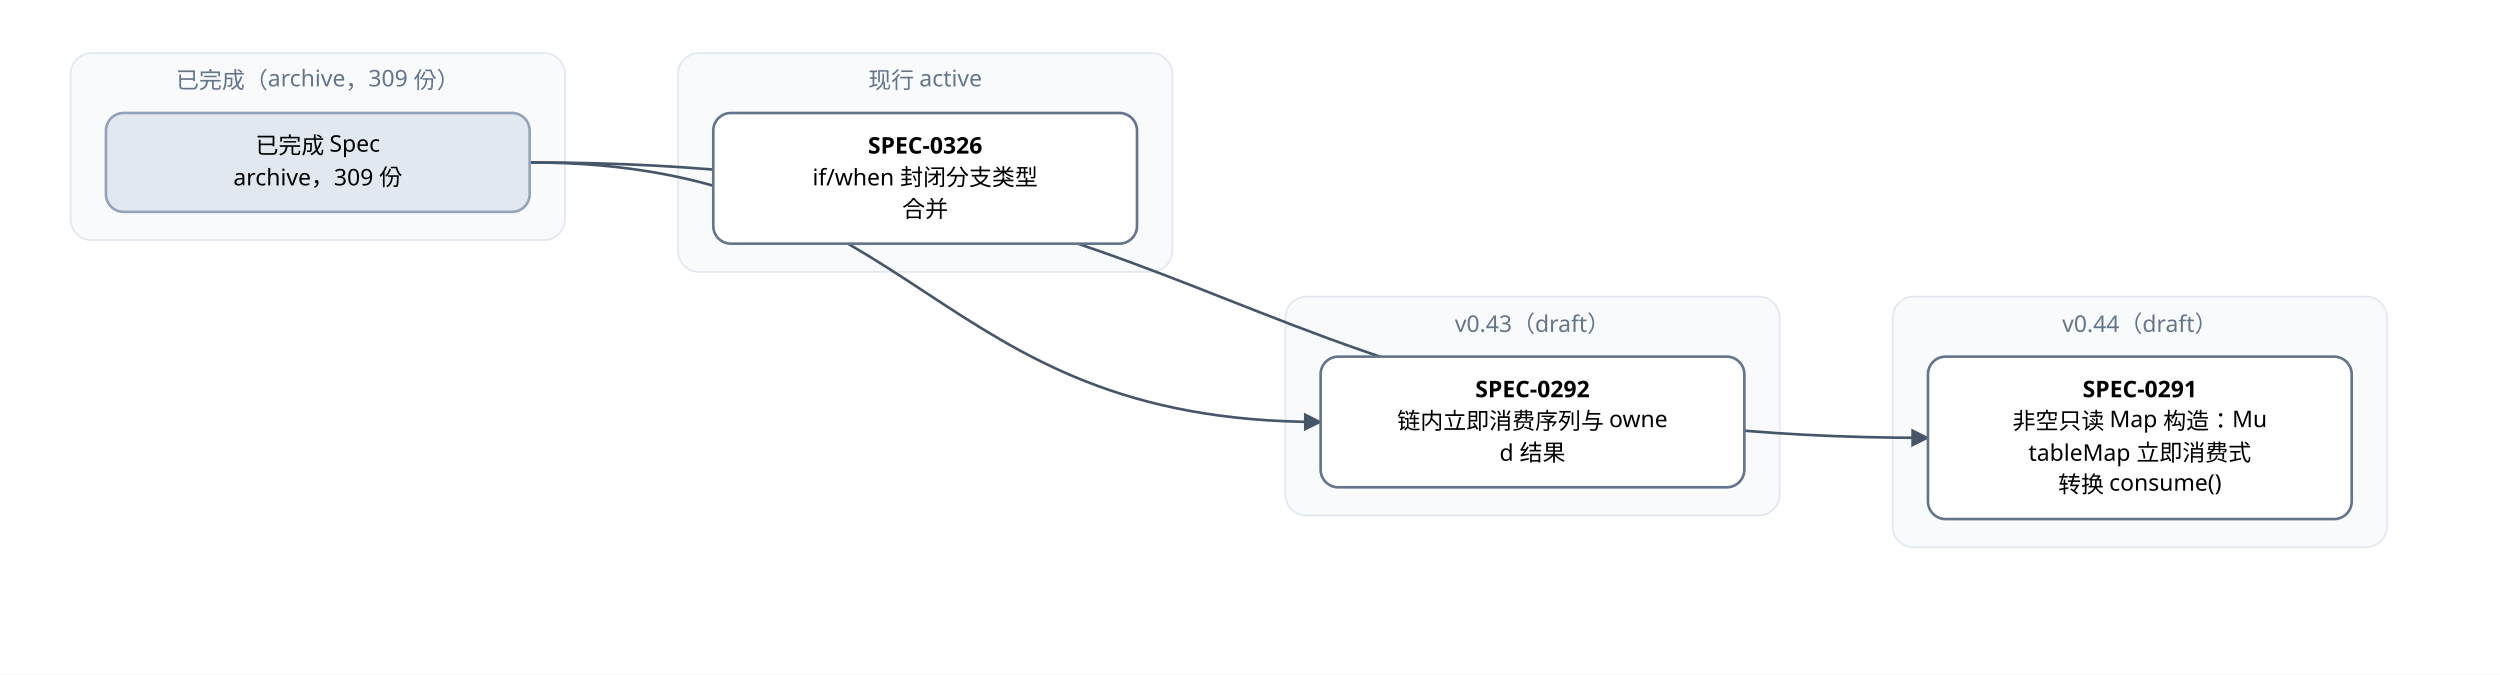
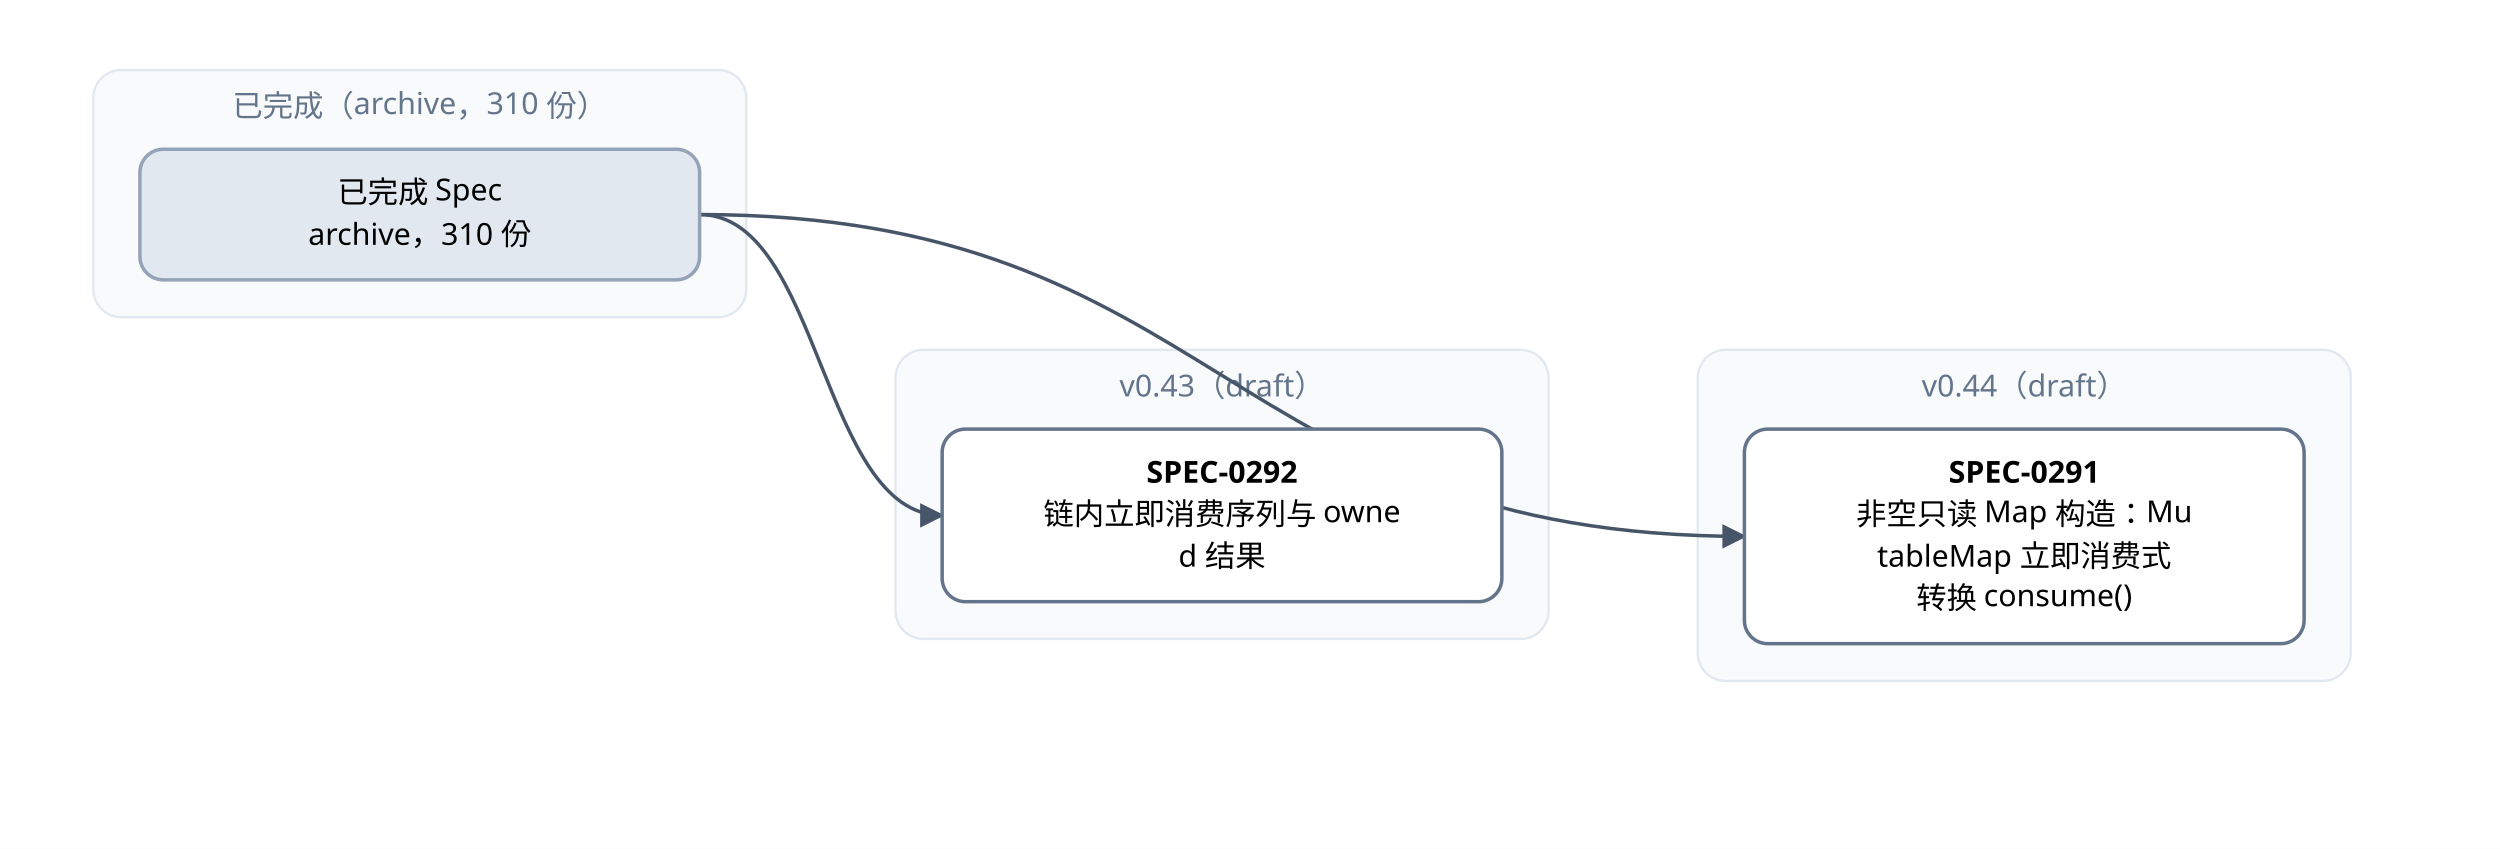
- <svg xmlns="http://www.w3.org/2000/svg" width="1416" height="382" viewBox="0 0 1416 382" font-family="PingFang SC, Microsoft YaHei, sans-serif">
+ <svg xmlns="http://www.w3.org/2000/svg" width="1072" height="364" viewBox="0 0 1072 364" font-family="PingFang SC, Microsoft YaHei, sans-serif">
  <defs>
    <marker id="arrow" viewBox="0 0 10 10" refX="9" refY="5" markerWidth="7" markerHeight="7" orient="auto-start-reverse">
      <path d="M0,0 L10,5 L0,10 z" fill="#475569" />
    </marker>
  </defs>
-   <rect width="1416" height="382" fill="#ffffff" />
+   <rect width="1072" height="364" fill="#ffffff" />
  <rect x="40" y="30" width="280" height="106" rx="12" fill="#f8fafc" stroke="#e2e8f0" />
-   <text x="180" y="50" text-anchor="middle" font-size="13" fill="#64748b">已完成（archive，309 份）</text>
-   <rect x="384" y="30" width="280" height="124" rx="12" fill="#f8fafc" stroke="#e2e8f0" />
-   <text x="524" y="50" text-anchor="middle" font-size="13" fill="#64748b">现行 active</text>
-   <rect x="728" y="168" width="280" height="124" rx="12" fill="#f8fafc" stroke="#e2e8f0" />
-   <text x="868" y="188" text-anchor="middle" font-size="13" fill="#64748b">v0.43（draft）</text>
-   <rect x="1072" y="168" width="280" height="142" rx="12" fill="#f8fafc" stroke="#e2e8f0" />
-   <text x="1212" y="188" text-anchor="middle" font-size="13" fill="#64748b">v0.44（draft）</text>
-   <path d="M 300 92 C 696 92, 696 248, 1092 248" fill="none" stroke="#475569" stroke-width="1.5" marker-end="url(#arrow)" />
-   <path d="M 300 92 C 524 92, 524 239, 748 239" fill="none" stroke="#475569" stroke-width="1.5" marker-end="url(#arrow)" />
-   <rect x="1092" y="202" width="240" height="92" rx="10" fill="#ffffff" stroke="#64748b" stroke-width="1.5" />
-   <text x="1212" y="225" text-anchor="middle" font-size="13" font-weight="600">SPEC-0291</text>
-   <text x="1212" y="243" text-anchor="middle" font-size="13">非空只读 Map 构造：Mu</text>
-   <text x="1212" y="261" text-anchor="middle" font-size="13">tableMap 立即消费式</text>
-   <text x="1212" y="279" text-anchor="middle" font-size="13">转换 consume()</text>
-   <rect x="748" y="202" width="240" height="74" rx="10" fill="#ffffff" stroke="#64748b" stroke-width="1.5" />
-   <text x="868" y="225" text-anchor="middle" font-size="13" font-weight="600">SPEC-0292</text>
-   <text x="868" y="243" text-anchor="middle" font-size="13">链内立即消费序列与 owne</text>
-   <text x="868" y="261" text-anchor="middle" font-size="13">d 结果</text>
-   <rect x="404" y="64" width="240" height="74" rx="10" fill="#ffffff" stroke="#64748b" stroke-width="1.5" />
-   <text x="524" y="87" text-anchor="middle" font-size="13" font-weight="600">SPEC-0326</text>
-   <text x="524" y="105" text-anchor="middle" font-size="13">if/when 封闭分支类型</text>
-   <text x="524" y="123" text-anchor="middle" font-size="13">合并</text>
+   <text x="180" y="50" text-anchor="middle" font-size="13" fill="#64748b">已完成（archive，310 份）</text>
+   <rect x="384" y="150" width="280" height="124" rx="12" fill="#f8fafc" stroke="#e2e8f0" />
+   <text x="524" y="170" text-anchor="middle" font-size="13" fill="#64748b">v0.43（draft）</text>
+   <rect x="728" y="150" width="280" height="142" rx="12" fill="#f8fafc" stroke="#e2e8f0" />
+   <text x="868" y="170" text-anchor="middle" font-size="13" fill="#64748b">v0.44（draft）</text>
+   <path d="M 300 92 C 524 92, 524 230, 748 230" fill="none" stroke="#475569" stroke-width="1.5" marker-end="url(#arrow)" />
+   <path d="M 300 92 C 352 92, 352 221, 404 221" fill="none" stroke="#475569" stroke-width="1.5" marker-end="url(#arrow)" />
+   <rect x="748" y="184" width="240" height="92" rx="10" fill="#ffffff" stroke="#64748b" stroke-width="1.5" />
+   <text x="868" y="207" text-anchor="middle" font-size="13" font-weight="600">SPEC-0291</text>
+   <text x="868" y="225" text-anchor="middle" font-size="13">非空只读 Map 构造：Mu</text>
+   <text x="868" y="243" text-anchor="middle" font-size="13">tableMap 立即消费式</text>
+   <text x="868" y="261" text-anchor="middle" font-size="13">转换 consume()</text>
+   <rect x="404" y="184" width="240" height="74" rx="10" fill="#ffffff" stroke="#64748b" stroke-width="1.5" />
+   <text x="524" y="207" text-anchor="middle" font-size="13" font-weight="600">SPEC-0292</text>
+   <text x="524" y="225" text-anchor="middle" font-size="13">链内立即消费序列与 owne</text>
+   <text x="524" y="243" text-anchor="middle" font-size="13">d 结果</text>
  <rect x="60" y="64" width="240" height="56" rx="10" fill="#e2e8f0" stroke="#94a3b8" stroke-width="1.5" />
  <text x="180" y="87" text-anchor="middle" font-size="13">已完成 Spec</text>
-   <text x="180" y="105" text-anchor="middle" font-size="13">archive，309 份</text>
+   <text x="180" y="105" text-anchor="middle" font-size="13">archive，310 份</text>
</svg>
